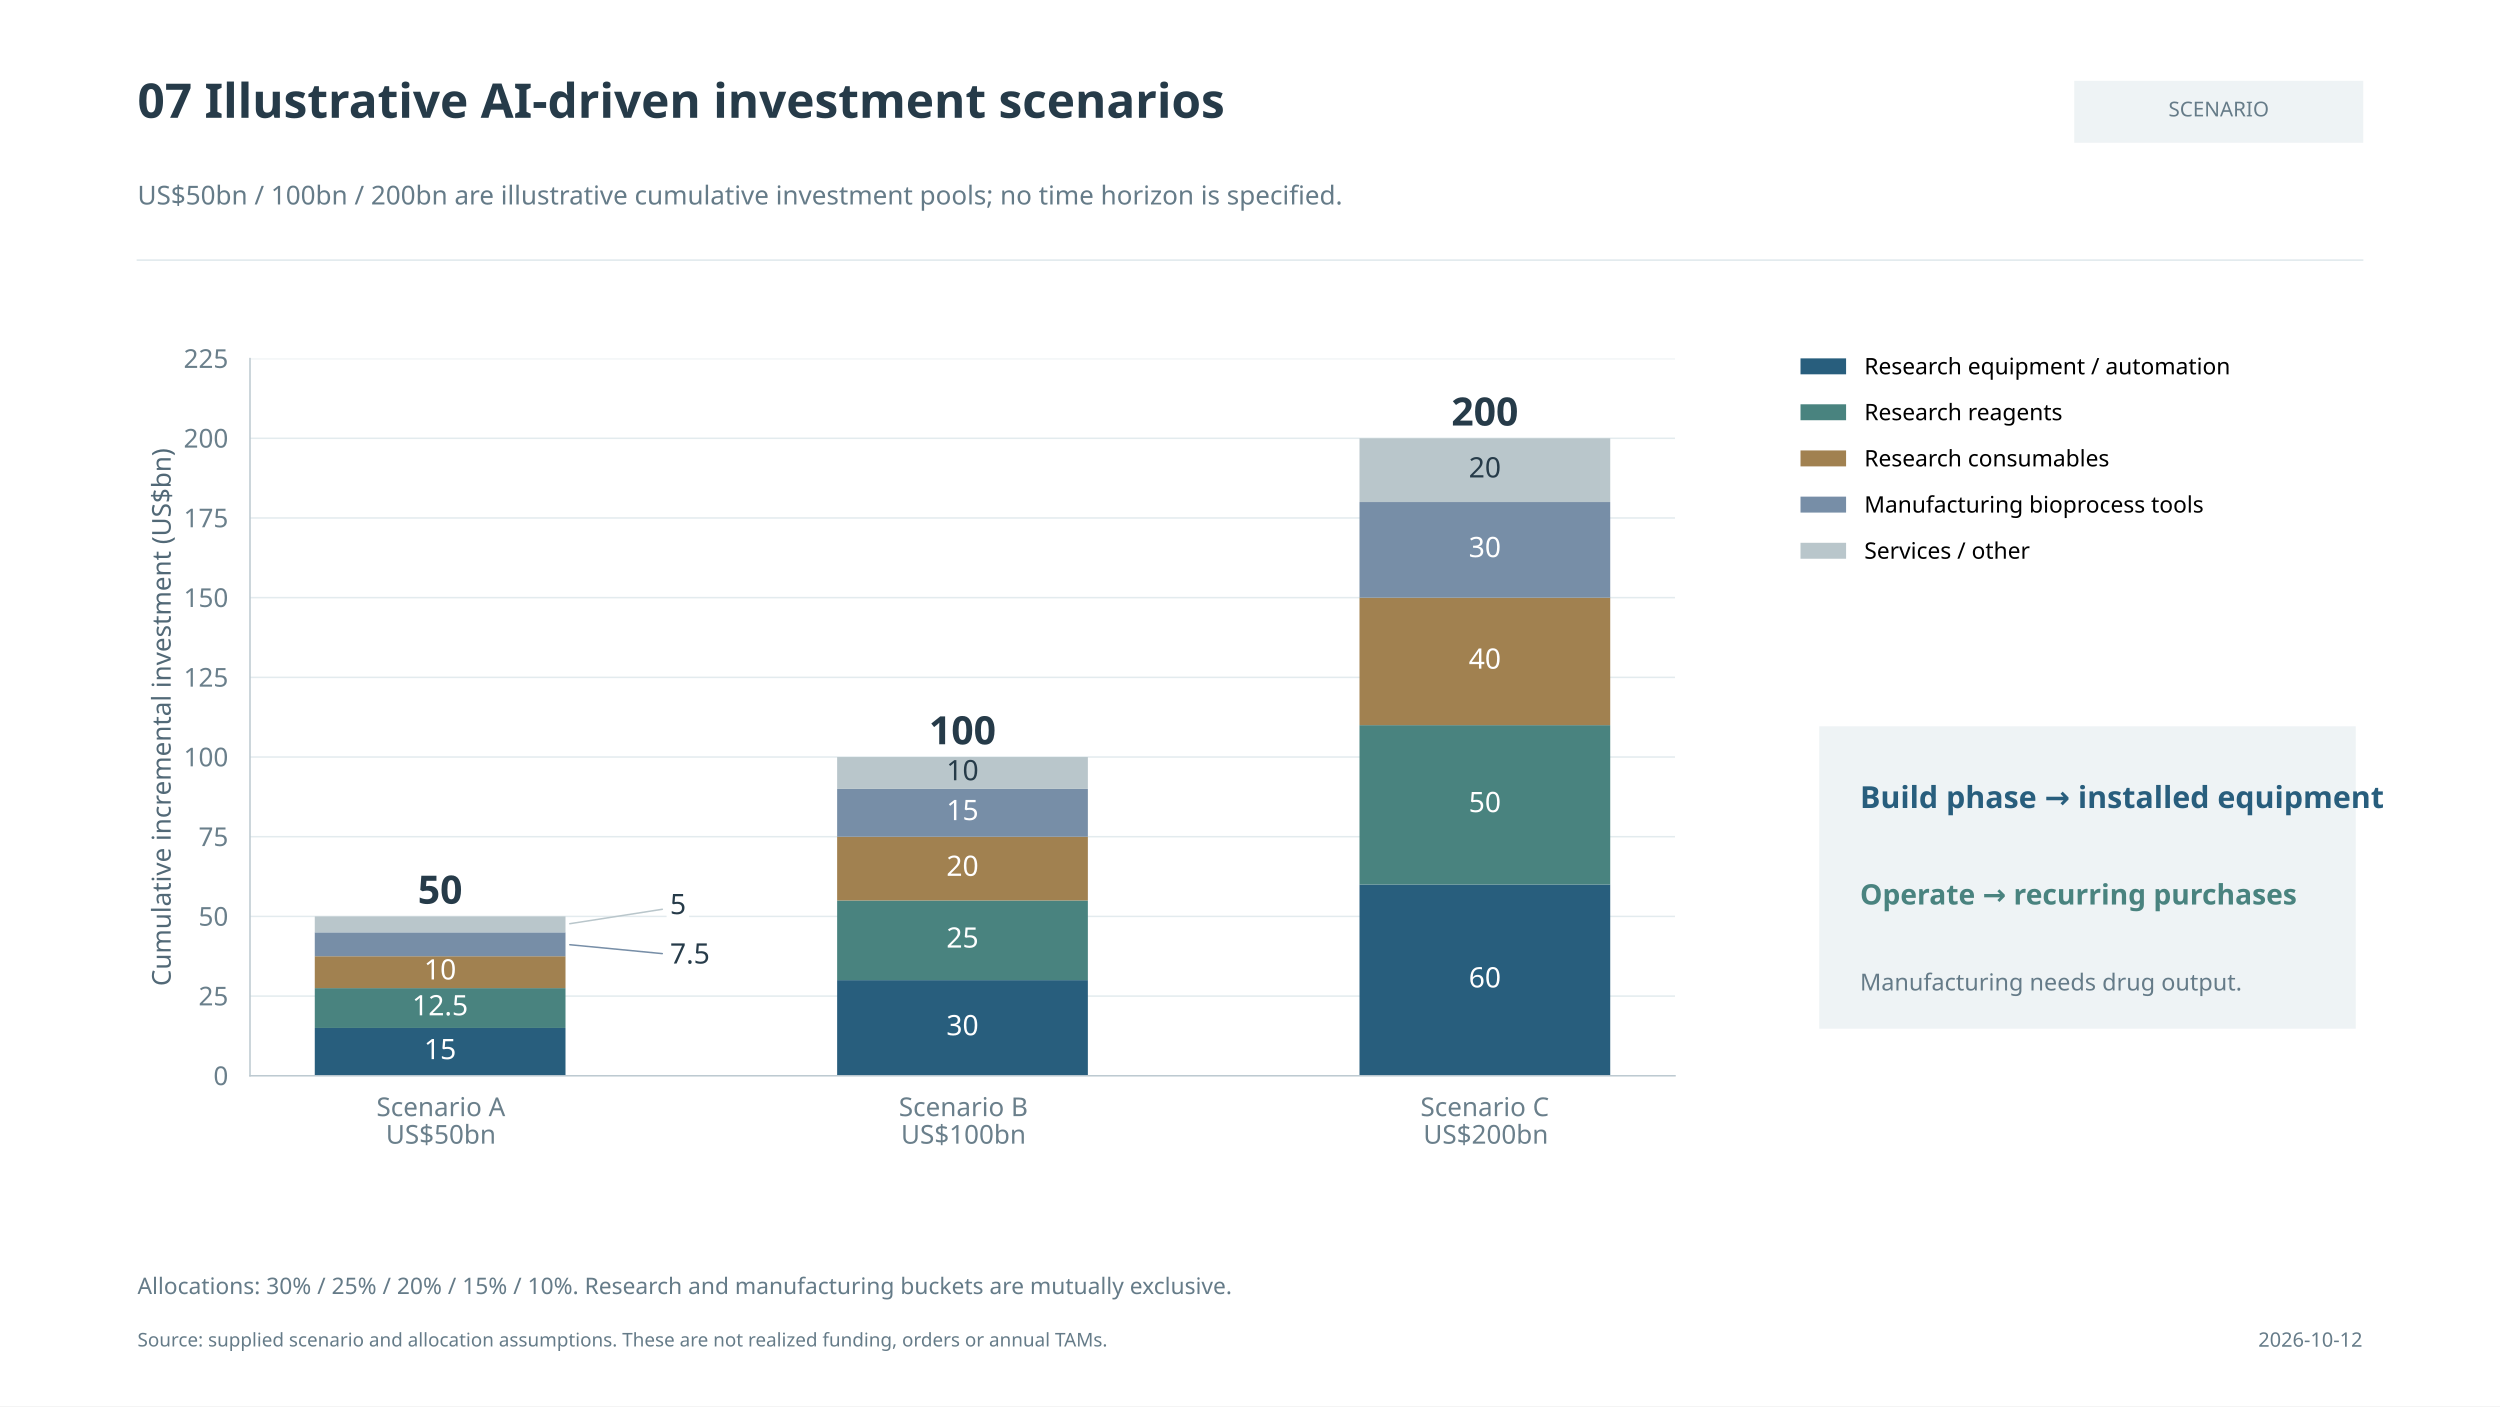
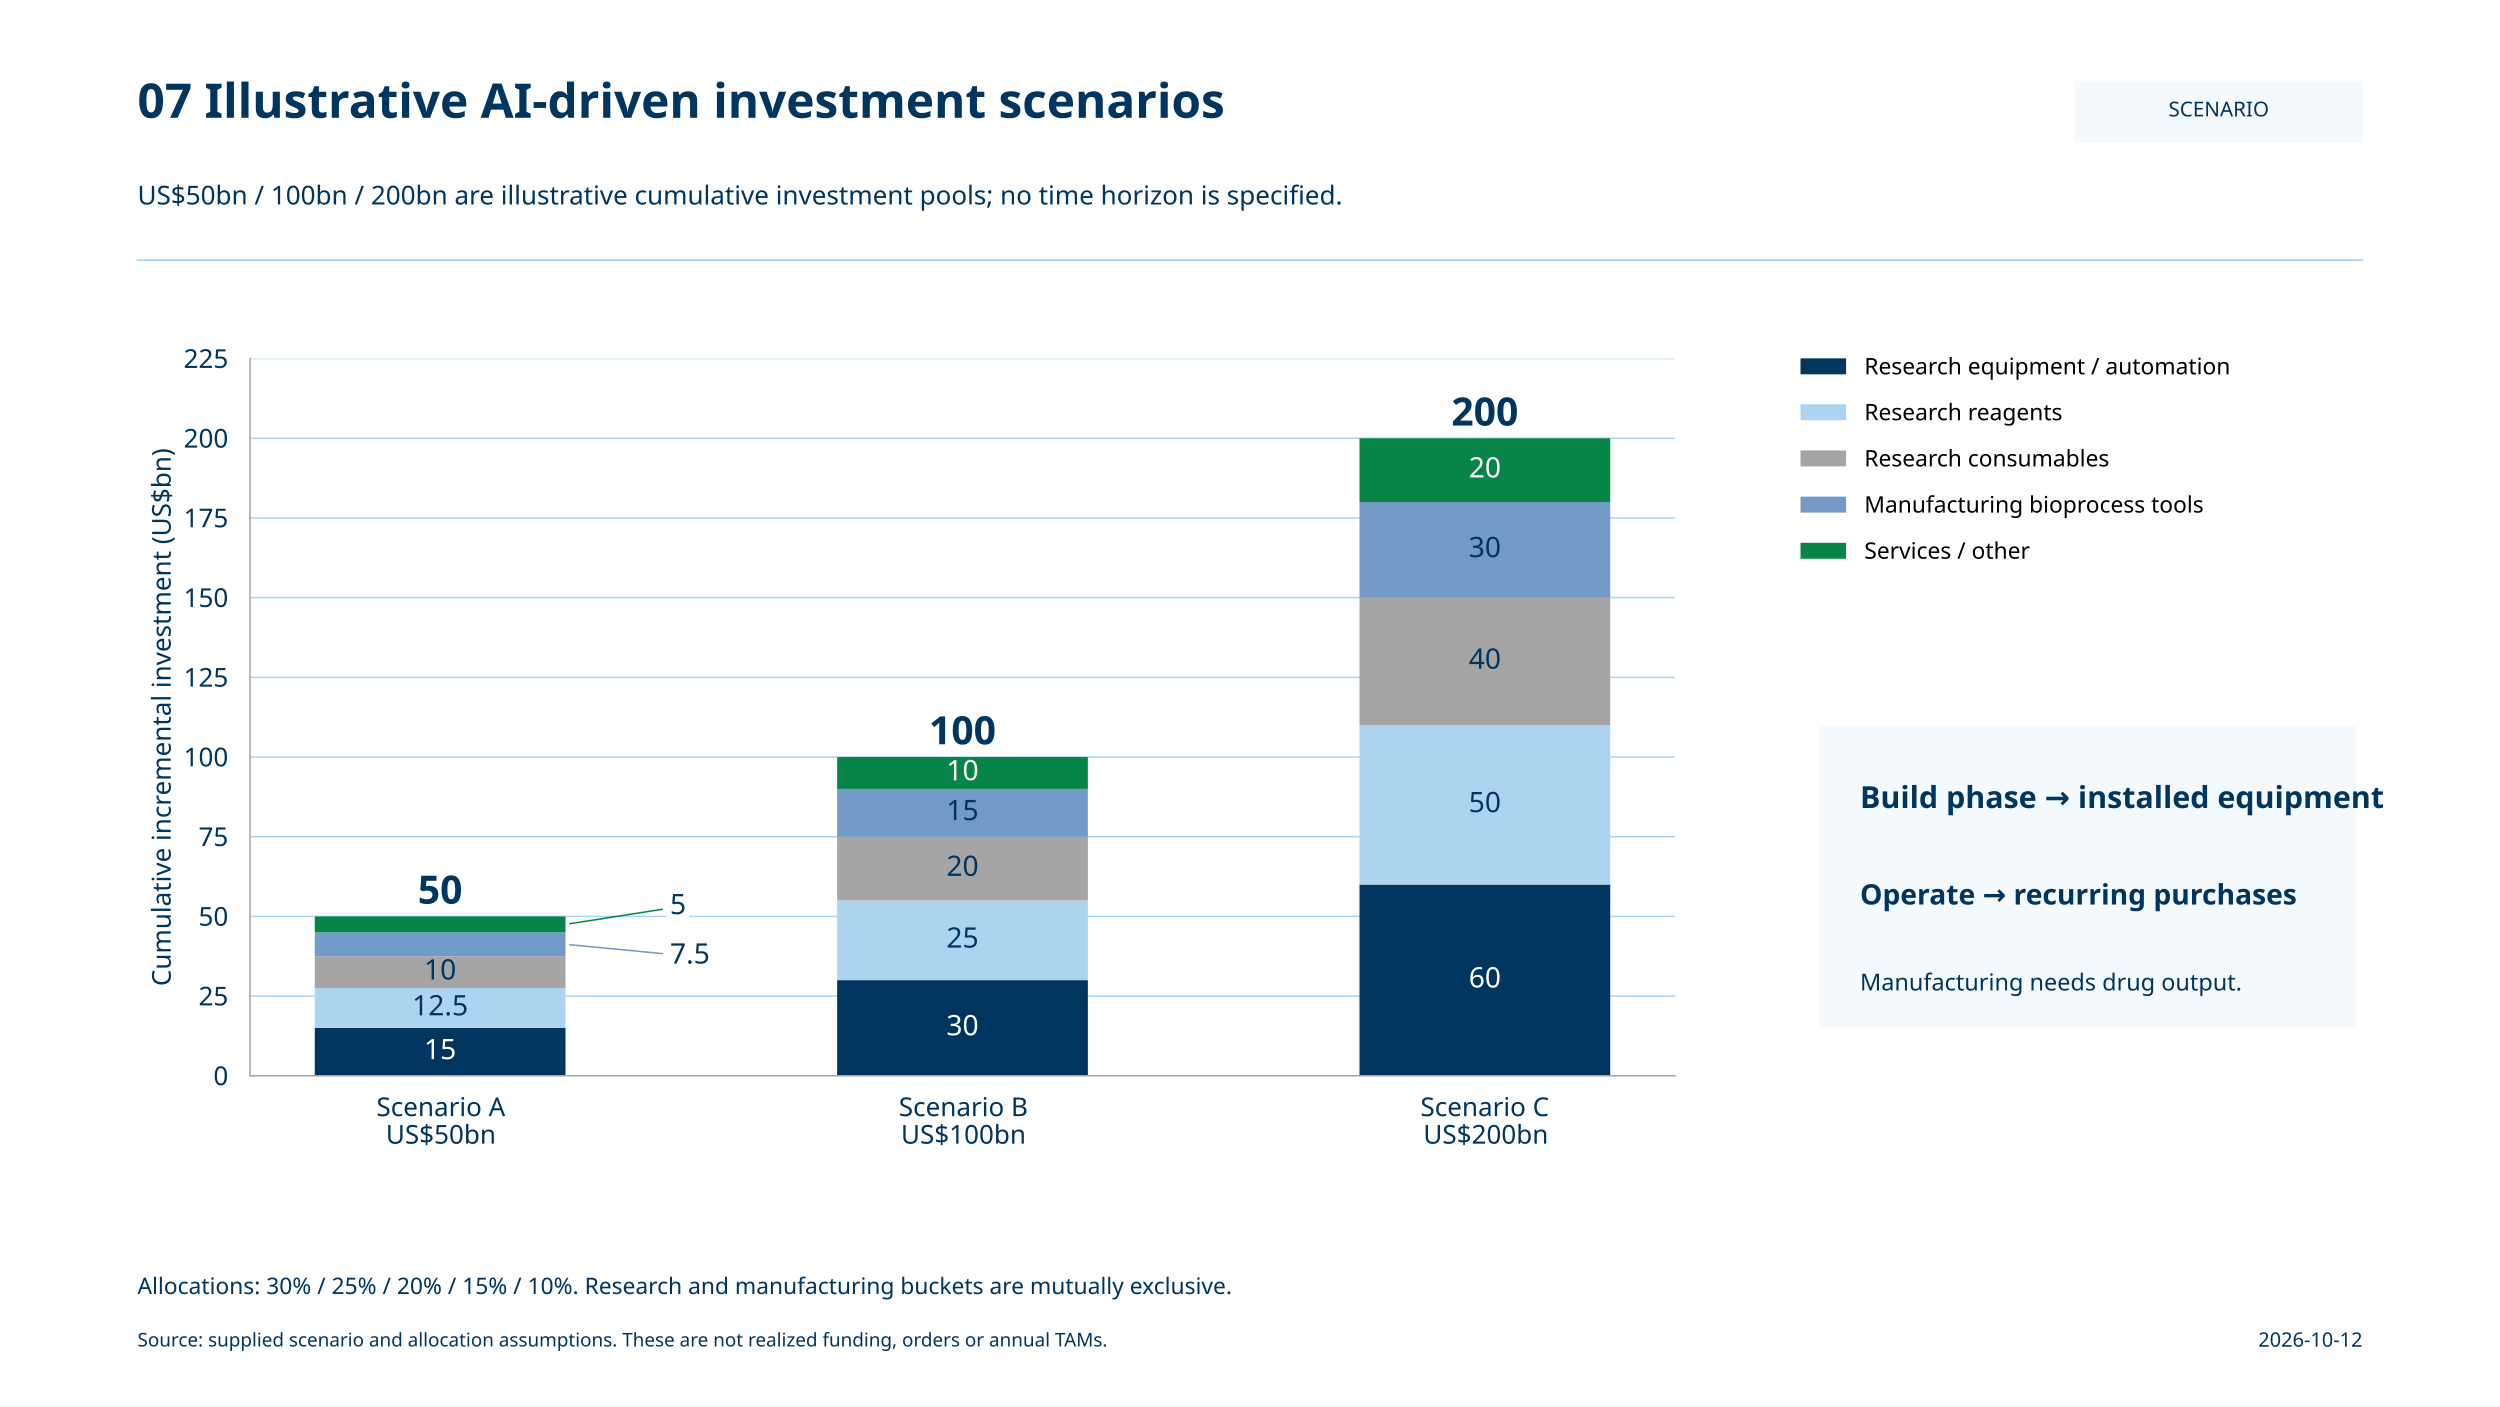
<svg xmlns="http://www.w3.org/2000/svg" width="1152pt" height="648pt" viewBox="0 0 1152 648" version="1.1">
  <defs>
    <style type="text/css">*{stroke-linejoin: round; stroke-linecap: butt}</style>
  </defs>
  <g id="figure_1">
    <g id="patch_1">
      <path d="M 0 648  L 1152 648  L 1152 0  L 0 0  z " style="fill: #ffffff" />
    </g>
    <g id="patch_2">
-       <path d="M 956.16 65.448  L 1088.64 65.448  L 1088.64 37.584  L 956.16 37.584  z " style="fill: #eef3f5; stroke: #eef3f5; stroke-width: 0.7; stroke-linejoin: miter" />
+       <path d="M 956.16 65.448  L 1088.64 65.448  L 1088.64 37.584  L 956.16 37.584  z " style="fill: #F4F9FD; stroke: #F4F9FD; stroke-width: 0.7; stroke-linejoin: miter" />
    </g>
    <g id="patch_3">
-       <path d="M 838.656 473.688  L 1085.184 473.688  L 1085.184 335.016  L 838.656 335.016  z " style="fill: #eef3f5; stroke: #eef3f5; stroke-width: 0.7; stroke-linejoin: miter" />
+       <path d="M 838.656 473.688  L 1085.184 473.688  L 1085.184 335.016  L 838.656 335.016  z " style="fill: #F4F9FD; stroke: #F4F9FD; stroke-width: 0.7; stroke-linejoin: miter" />
    </g>
    <g id="axes_1">
      <g id="patch_4">
        <path d="M 115.2 495.72  L 771.84 495.72  L 771.84 165.24  L 115.2 165.24  z " style="fill: #ffffff" />
      </g>
      <g id="matplotlib.axis_1">
        <g id="xtick_1">
          <g id="line2d_1" />
          <g id="text_1">
-             <text style="font-size: 12px; font-family: 'Arial Unicode MS'; fill: #6a7f8b" transform="translate(173.4677 514.3094)">Scenario A</text>
-             <text style="font-size: 12px; font-family: 'Arial Unicode MS'; fill: #6a7f8b" transform="translate(177.7981 527.0072)">US$50bn</text>
+             <text style="font-size: 12px; font-family: 'Arial Unicode MS'; fill: #00355F" transform="translate(173.4677 514.3094)">Scenario A</text>
+             <text style="font-size: 12px; font-family: 'Arial Unicode MS'; fill: #00355F" transform="translate(177.7981 527.0072)">US$50bn</text>
          </g>
        </g>
        <g id="xtick_2">
          <g id="line2d_2" />
          <g id="text_2">
-             <text style="font-size: 12px; font-family: 'Arial Unicode MS'; fill: #6a7f8b" transform="translate(414.1716 514.3094)">Scenario B</text>
-             <text style="font-size: 12px; font-family: 'Arial Unicode MS'; fill: #6a7f8b" transform="translate(415.1653 527.0072)">US$100bn</text>
+             <text style="font-size: 12px; font-family: 'Arial Unicode MS'; fill: #00355F" transform="translate(414.1716 514.3094)">Scenario B</text>
+             <text style="font-size: 12px; font-family: 'Arial Unicode MS'; fill: #00355F" transform="translate(415.1653 527.0072)">US$100bn</text>
          </g>
        </g>
        <g id="xtick_3">
          <g id="line2d_3" />
          <g id="text_3">
-             <text style="font-size: 12px; font-family: 'Arial Unicode MS'; fill: #6a7f8b" transform="translate(654.5444 514.3094)">Scenario C</text>
-             <text style="font-size: 12px; font-family: 'Arial Unicode MS'; fill: #6a7f8b" transform="translate(655.8691 527.0072)">US$200bn</text>
+             <text style="font-size: 12px; font-family: 'Arial Unicode MS'; fill: #00355F" transform="translate(654.5444 514.3094)">Scenario C</text>
+             <text style="font-size: 12px; font-family: 'Arial Unicode MS'; fill: #00355F" transform="translate(655.8691 527.0072)">US$200bn</text>
          </g>
        </g>
      </g>
      <g id="matplotlib.axis_2">
        <g id="ytick_1">
          <g id="line2d_4">
-             <path d="M 115.2 495.72  L 771.84 495.72  " clip-path="url(#pc88badbab3)" style="fill: none; stroke: #e3ebee; stroke-width: 0.7; stroke-linecap: square" />
+             <path d="M 115.2 495.72  L 771.84 495.72  " clip-path="url(#pc88badbab3)" style="fill: none; stroke: #ACD4F1; stroke-width: 0.7; stroke-linecap: square" />
          </g>
          <g id="line2d_5" />
          <g id="text_4">
-             <text style="font-size: 12px; font-family: 'Arial Unicode MS'; text-anchor: end; fill: #6a7f8b" x="105.2" y="500.015" transform="rotate(-0 105.2 500.0147)">0</text>
+             <text style="font-size: 12px; font-family: 'Arial Unicode MS'; text-anchor: end; fill: #00355F" x="105.2" y="500.015" transform="rotate(-0 105.2 500.0147)">0</text>
          </g>
        </g>
        <g id="ytick_2">
          <g id="line2d_6">
-             <path d="M 115.2 459  L 771.84 459  " clip-path="url(#pc88badbab3)" style="fill: none; stroke: #e3ebee; stroke-width: 0.7; stroke-linecap: square" />
+             <path d="M 115.2 459  L 771.84 459  " clip-path="url(#pc88badbab3)" style="fill: none; stroke: #ACD4F1; stroke-width: 0.7; stroke-linecap: square" />
          </g>
          <g id="line2d_7" />
          <g id="text_5">
-             <text style="font-size: 12px; font-family: 'Arial Unicode MS'; text-anchor: end; fill: #6a7f8b" x="105.2" y="463.295" transform="rotate(-0 105.2 463.2947)">25</text>
+             <text style="font-size: 12px; font-family: 'Arial Unicode MS'; text-anchor: end; fill: #00355F" x="105.2" y="463.295" transform="rotate(-0 105.2 463.2947)">25</text>
          </g>
        </g>
        <g id="ytick_3">
          <g id="line2d_8">
-             <path d="M 115.2 422.28  L 771.84 422.28  " clip-path="url(#pc88badbab3)" style="fill: none; stroke: #e3ebee; stroke-width: 0.7; stroke-linecap: square" />
+             <path d="M 115.2 422.28  L 771.84 422.28  " clip-path="url(#pc88badbab3)" style="fill: none; stroke: #ACD4F1; stroke-width: 0.7; stroke-linecap: square" />
          </g>
          <g id="line2d_9" />
          <g id="text_6">
-             <text style="font-size: 12px; font-family: 'Arial Unicode MS'; text-anchor: end; fill: #6a7f8b" x="105.2" y="426.575" transform="rotate(-0 105.2 426.5747)">50</text>
+             <text style="font-size: 12px; font-family: 'Arial Unicode MS'; text-anchor: end; fill: #00355F" x="105.2" y="426.575" transform="rotate(-0 105.2 426.5747)">50</text>
          </g>
        </g>
        <g id="ytick_4">
          <g id="line2d_10">
-             <path d="M 115.2 385.56  L 771.84 385.56  " clip-path="url(#pc88badbab3)" style="fill: none; stroke: #e3ebee; stroke-width: 0.7; stroke-linecap: square" />
+             <path d="M 115.2 385.56  L 771.84 385.56  " clip-path="url(#pc88badbab3)" style="fill: none; stroke: #ACD4F1; stroke-width: 0.7; stroke-linecap: square" />
          </g>
          <g id="line2d_11" />
          <g id="text_7">
-             <text style="font-size: 12px; font-family: 'Arial Unicode MS'; text-anchor: end; fill: #6a7f8b" x="105.2" y="389.855" transform="rotate(-0 105.2 389.8547)">75</text>
+             <text style="font-size: 12px; font-family: 'Arial Unicode MS'; text-anchor: end; fill: #00355F" x="105.2" y="389.855" transform="rotate(-0 105.2 389.8547)">75</text>
          </g>
        </g>
        <g id="ytick_5">
          <g id="line2d_12">
-             <path d="M 115.2 348.84  L 771.84 348.84  " clip-path="url(#pc88badbab3)" style="fill: none; stroke: #e3ebee; stroke-width: 0.7; stroke-linecap: square" />
+             <path d="M 115.2 348.84  L 771.84 348.84  " clip-path="url(#pc88badbab3)" style="fill: none; stroke: #ACD4F1; stroke-width: 0.7; stroke-linecap: square" />
          </g>
          <g id="line2d_13" />
          <g id="text_8">
-             <text style="font-size: 12px; font-family: 'Arial Unicode MS'; text-anchor: end; fill: #6a7f8b" x="105.2" y="353.135" transform="rotate(-0 105.2 353.1347)">100</text>
+             <text style="font-size: 12px; font-family: 'Arial Unicode MS'; text-anchor: end; fill: #00355F" x="105.2" y="353.135" transform="rotate(-0 105.2 353.1347)">100</text>
          </g>
        </g>
        <g id="ytick_6">
          <g id="line2d_14">
-             <path d="M 115.2 312.12  L 771.84 312.12  " clip-path="url(#pc88badbab3)" style="fill: none; stroke: #e3ebee; stroke-width: 0.7; stroke-linecap: square" />
+             <path d="M 115.2 312.12  L 771.84 312.12  " clip-path="url(#pc88badbab3)" style="fill: none; stroke: #ACD4F1; stroke-width: 0.7; stroke-linecap: square" />
          </g>
          <g id="line2d_15" />
          <g id="text_9">
-             <text style="font-size: 12px; font-family: 'Arial Unicode MS'; text-anchor: end; fill: #6a7f8b" x="105.2" y="316.415" transform="rotate(-0 105.2 316.4147)">125</text>
+             <text style="font-size: 12px; font-family: 'Arial Unicode MS'; text-anchor: end; fill: #00355F" x="105.2" y="316.415" transform="rotate(-0 105.2 316.4147)">125</text>
          </g>
        </g>
        <g id="ytick_7">
          <g id="line2d_16">
-             <path d="M 115.2 275.4  L 771.84 275.4  " clip-path="url(#pc88badbab3)" style="fill: none; stroke: #e3ebee; stroke-width: 0.7; stroke-linecap: square" />
+             <path d="M 115.2 275.4  L 771.84 275.4  " clip-path="url(#pc88badbab3)" style="fill: none; stroke: #ACD4F1; stroke-width: 0.7; stroke-linecap: square" />
          </g>
          <g id="line2d_17" />
          <g id="text_10">
-             <text style="font-size: 12px; font-family: 'Arial Unicode MS'; text-anchor: end; fill: #6a7f8b" x="105.2" y="279.695" transform="rotate(-0 105.2 279.6947)">150</text>
+             <text style="font-size: 12px; font-family: 'Arial Unicode MS'; text-anchor: end; fill: #00355F" x="105.2" y="279.695" transform="rotate(-0 105.2 279.6947)">150</text>
          </g>
        </g>
        <g id="ytick_8">
          <g id="line2d_18">
-             <path d="M 115.2 238.68  L 771.84 238.68  " clip-path="url(#pc88badbab3)" style="fill: none; stroke: #e3ebee; stroke-width: 0.7; stroke-linecap: square" />
+             <path d="M 115.2 238.68  L 771.84 238.68  " clip-path="url(#pc88badbab3)" style="fill: none; stroke: #ACD4F1; stroke-width: 0.7; stroke-linecap: square" />
          </g>
          <g id="line2d_19" />
          <g id="text_11">
-             <text style="font-size: 12px; font-family: 'Arial Unicode MS'; text-anchor: end; fill: #6a7f8b" x="105.2" y="242.975" transform="rotate(-0 105.2 242.9747)">175</text>
+             <text style="font-size: 12px; font-family: 'Arial Unicode MS'; text-anchor: end; fill: #00355F" x="105.2" y="242.975" transform="rotate(-0 105.2 242.9747)">175</text>
          </g>
        </g>
        <g id="ytick_9">
          <g id="line2d_20">
-             <path d="M 115.2 201.96  L 771.84 201.96  " clip-path="url(#pc88badbab3)" style="fill: none; stroke: #e3ebee; stroke-width: 0.7; stroke-linecap: square" />
+             <path d="M 115.2 201.96  L 771.84 201.96  " clip-path="url(#pc88badbab3)" style="fill: none; stroke: #ACD4F1; stroke-width: 0.7; stroke-linecap: square" />
          </g>
          <g id="line2d_21" />
          <g id="text_12">
-             <text style="font-size: 12px; font-family: 'Arial Unicode MS'; text-anchor: end; fill: #6a7f8b" x="105.2" y="206.255" transform="rotate(-0 105.2 206.2547)">200</text>
+             <text style="font-size: 12px; font-family: 'Arial Unicode MS'; text-anchor: end; fill: #00355F" x="105.2" y="206.255" transform="rotate(-0 105.2 206.2547)">200</text>
          </g>
        </g>
        <g id="ytick_10">
          <g id="line2d_22">
-             <path d="M 115.2 165.24  L 771.84 165.24  " clip-path="url(#pc88badbab3)" style="fill: none; stroke: #e3ebee; stroke-width: 0.7; stroke-linecap: square" />
+             <path d="M 115.2 165.24  L 771.84 165.24  " clip-path="url(#pc88badbab3)" style="fill: none; stroke: #ACD4F1; stroke-width: 0.7; stroke-linecap: square" />
          </g>
          <g id="line2d_23" />
          <g id="text_13">
-             <text style="font-size: 12px; font-family: 'Arial Unicode MS'; text-anchor: end; fill: #6a7f8b" x="105.2" y="169.535" transform="rotate(-0 105.2 169.5347)">225</text>
+             <text style="font-size: 12px; font-family: 'Arial Unicode MS'; text-anchor: end; fill: #00355F" x="105.2" y="169.535" transform="rotate(-0 105.2 169.5347)">225</text>
          </g>
        </g>
        <g id="text_14">
-           <text style="font-size: 12px; font-family: 'Arial Unicode MS'; text-anchor: middle; fill: #526977" x="78.661" y="330.48" transform="rotate(-90 78.66062 330.48)">Cumulative incremental investment (US$bn)</text>
+           <text style="font-size: 12px; font-family: 'Arial Unicode MS'; text-anchor: middle; fill: #00355F" x="78.661" y="330.48" transform="rotate(-90 78.66062 330.48)">Cumulative incremental investment (US$bn)</text>
        </g>
      </g>
      <g id="patch_5">
-         <path d="M 145.047 495.72  L 260.585 495.72  L 260.585 473.688  L 145.047 473.688  z " clip-path="url(#pc88badbab3)" style="fill: #285e7d" />
+         <path d="M 145.047 495.72  L 260.585 495.72  L 260.585 473.688  L 145.047 473.688  z " clip-path="url(#pc88badbab3)" style="fill: #00355F" />
      </g>
      <g id="patch_6">
-         <path d="M 385.751 495.72  L 501.289 495.72  L 501.289 451.656  L 385.751 451.656  z " clip-path="url(#pc88badbab3)" style="fill: #285e7d" />
+         <path d="M 385.751 495.72  L 501.289 495.72  L 501.289 451.656  L 385.751 451.656  z " clip-path="url(#pc88badbab3)" style="fill: #00355F" />
      </g>
      <g id="patch_7">
-         <path d="M 626.455 495.72  L 741.993 495.72  L 741.993 407.592  L 626.455 407.592  z " clip-path="url(#pc88badbab3)" style="fill: #285e7d" />
+         <path d="M 626.455 495.72  L 741.993 495.72  L 741.993 407.592  L 626.455 407.592  z " clip-path="url(#pc88badbab3)" style="fill: #00355F" />
      </g>
      <g id="patch_8">
-         <path d="M 145.047 473.688  L 260.585 473.688  L 260.585 455.328  L 145.047 455.328  z " clip-path="url(#pc88badbab3)" style="fill: #49837f" />
+         <path d="M 145.047 473.688  L 260.585 473.688  L 260.585 455.328  L 145.047 455.328  z " clip-path="url(#pc88badbab3)" style="fill: #ACD4F1" />
      </g>
      <g id="patch_9">
-         <path d="M 385.751 451.656  L 501.289 451.656  L 501.289 414.936  L 385.751 414.936  z " clip-path="url(#pc88badbab3)" style="fill: #49837f" />
+         <path d="M 385.751 451.656  L 501.289 451.656  L 501.289 414.936  L 385.751 414.936  z " clip-path="url(#pc88badbab3)" style="fill: #ACD4F1" />
      </g>
      <g id="patch_10">
-         <path d="M 626.455 407.592  L 741.993 407.592  L 741.993 334.152  L 626.455 334.152  z " clip-path="url(#pc88badbab3)" style="fill: #49837f" />
+         <path d="M 626.455 407.592  L 741.993 407.592  L 741.993 334.152  L 626.455 334.152  z " clip-path="url(#pc88badbab3)" style="fill: #ACD4F1" />
      </g>
      <g id="patch_11">
-         <path d="M 145.047 455.328  L 260.585 455.328  L 260.585 440.64  L 145.047 440.64  z " clip-path="url(#pc88badbab3)" style="fill: #a18150" />
+         <path d="M 145.047 455.328  L 260.585 455.328  L 260.585 440.64  L 145.047 440.64  z " clip-path="url(#pc88badbab3)" style="fill: #A5A5A5" />
      </g>
      <g id="patch_12">
-         <path d="M 385.751 414.936  L 501.289 414.936  L 501.289 385.56  L 385.751 385.56  z " clip-path="url(#pc88badbab3)" style="fill: #a18150" />
+         <path d="M 385.751 414.936  L 501.289 414.936  L 501.289 385.56  L 385.751 385.56  z " clip-path="url(#pc88badbab3)" style="fill: #A5A5A5" />
      </g>
      <g id="patch_13">
-         <path d="M 626.455 334.152  L 741.993 334.152  L 741.993 275.4  L 626.455 275.4  z " clip-path="url(#pc88badbab3)" style="fill: #a18150" />
+         <path d="M 626.455 334.152  L 741.993 334.152  L 741.993 275.4  L 626.455 275.4  z " clip-path="url(#pc88badbab3)" style="fill: #A5A5A5" />
      </g>
      <g id="patch_14">
-         <path d="M 145.047 440.64  L 260.585 440.64  L 260.585 429.624  L 145.047 429.624  z " clip-path="url(#pc88badbab3)" style="fill: #778ea7" />
+         <path d="M 145.047 440.64  L 260.585 440.64  L 260.585 429.624  L 145.047 429.624  z " clip-path="url(#pc88badbab3)" style="fill: #7399C6" />
      </g>
      <g id="patch_15">
-         <path d="M 385.751 385.56  L 501.289 385.56  L 501.289 363.528  L 385.751 363.528  z " clip-path="url(#pc88badbab3)" style="fill: #778ea7" />
+         <path d="M 385.751 385.56  L 501.289 385.56  L 501.289 363.528  L 385.751 363.528  z " clip-path="url(#pc88badbab3)" style="fill: #7399C6" />
      </g>
      <g id="patch_16">
-         <path d="M 626.455 275.4  L 741.993 275.4  L 741.993 231.336  L 626.455 231.336  z " clip-path="url(#pc88badbab3)" style="fill: #778ea7" />
+         <path d="M 626.455 275.4  L 741.993 275.4  L 741.993 231.336  L 626.455 231.336  z " clip-path="url(#pc88badbab3)" style="fill: #7399C6" />
      </g>
      <g id="patch_17">
-         <path d="M 145.047 429.624  L 260.585 429.624  L 260.585 422.28  L 145.047 422.28  z " clip-path="url(#pc88badbab3)" style="fill: #b9c6cb" />
+         <path d="M 145.047 429.624  L 260.585 429.624  L 260.585 422.28  L 145.047 422.28  z " clip-path="url(#pc88badbab3)" style="fill: #078549" />
      </g>
      <g id="patch_18">
-         <path d="M 385.751 363.528  L 501.289 363.528  L 501.289 348.84  L 385.751 348.84  z " clip-path="url(#pc88badbab3)" style="fill: #b9c6cb" />
+         <path d="M 385.751 363.528  L 501.289 363.528  L 501.289 348.84  L 385.751 348.84  z " clip-path="url(#pc88badbab3)" style="fill: #078549" />
      </g>
      <g id="patch_19">
-         <path d="M 626.455 231.336  L 741.993 231.336  L 741.993 201.96  L 626.455 201.96  z " clip-path="url(#pc88badbab3)" style="fill: #b9c6cb" />
+         <path d="M 626.455 231.336  L 741.993 231.336  L 741.993 201.96  L 626.455 201.96  z " clip-path="url(#pc88badbab3)" style="fill: #078549" />
      </g>
      <g id="patch_20">
-         <path d="M 115.2 495.72  L 115.2 165.24  " style="fill: none; stroke: #bcc9d0; stroke-width: 0.7; stroke-linejoin: miter; stroke-linecap: square" />
+         <path d="M 115.2 495.72  L 115.2 165.24  " style="fill: none; stroke: #A5A5A5; stroke-width: 0.7; stroke-linejoin: miter; stroke-linecap: square" />
      </g>
      <g id="patch_21">
-         <path d="M 115.2 495.72  L 771.84 495.72  " style="fill: none; stroke: #bcc9d0; stroke-width: 0.7; stroke-linejoin: miter; stroke-linecap: square" />
+         <path d="M 115.2 495.72  L 771.84 495.72  " style="fill: none; stroke: #A5A5A5; stroke-width: 0.7; stroke-linejoin: miter; stroke-linecap: square" />
      </g>
      <g id="text_15">
        <text style="font-size: 13px; font-family: 'Arial Unicode MS'; text-anchor: middle; fill: #ffffff" x="202.816" y="488.062" transform="rotate(-0 202.8162 488.0617)">15</text>
      </g>
      <g id="text_16">
        <text style="font-size: 13px; font-family: 'Arial Unicode MS'; text-anchor: middle; fill: #ffffff" x="443.52" y="477.046" transform="rotate(-0 443.52 477.0457)">30</text>
      </g>
      <g id="text_17">
        <text style="font-size: 13px; font-family: 'Arial Unicode MS'; text-anchor: middle; fill: #ffffff" x="684.224" y="455.014" transform="rotate(-0 684.2238 455.0137)">60</text>
      </g>
      <g id="text_18">
-         <text style="font-size: 13px; font-family: 'Arial Unicode MS'; text-anchor: middle; fill: #ffffff" x="202.816" y="467.866" transform="rotate(-0 202.8162 467.8657)">12.5</text>
+         <text style="font-size: 13px; font-family: &quot;Arial Unicode MS&quot;; text-anchor: middle; fill: rgb(0, 53, 95);" x="202.816" y="467.866" transform="rotate(-0 202.8162 467.8657)">12.5</text>
      </g>
      <g id="text_19">
-         <text style="font-size: 13px; font-family: 'Arial Unicode MS'; text-anchor: middle; fill: #ffffff" x="443.52" y="436.654" transform="rotate(-0 443.52 436.6537)">25</text>
+         <text style="font-size: 13px; font-family: &quot;Arial Unicode MS&quot;; text-anchor: middle; fill: rgb(0, 53, 95);" x="443.52" y="436.654" transform="rotate(-0 443.52 436.6537)">25</text>
      </g>
      <g id="text_20">
-         <text style="font-size: 13px; font-family: 'Arial Unicode MS'; text-anchor: middle; fill: #ffffff" x="684.224" y="374.23" transform="rotate(-0 684.2238 374.2297)">50</text>
+         <text style="font-size: 13px; font-family: &quot;Arial Unicode MS&quot;; text-anchor: middle; fill: rgb(0, 53, 95);" x="684.224" y="374.23" transform="rotate(-0 684.2238 374.2297)">50</text>
      </g>
      <g id="text_21">
-         <text style="font-size: 13px; font-family: 'Arial Unicode MS'; text-anchor: middle; fill: #ffffff" x="202.816" y="451.342" transform="rotate(-0 202.8162 451.3417)">10</text>
+         <text style="font-size: 13px; font-family: &quot;Arial Unicode MS&quot;; text-anchor: middle; fill: rgb(0, 53, 95);" x="202.816" y="451.342" transform="rotate(-0 202.8162 451.3417)">10</text>
      </g>
      <g id="text_22">
-         <text style="font-size: 13px; font-family: 'Arial Unicode MS'; text-anchor: middle; fill: #ffffff" x="443.52" y="403.606" transform="rotate(-0 443.52 403.6057)">20</text>
+         <text style="font-size: 13px; font-family: &quot;Arial Unicode MS&quot;; text-anchor: middle; fill: rgb(0, 53, 95);" x="443.52" y="403.606" transform="rotate(-0 443.52 403.6057)">20</text>
      </g>
      <g id="text_23">
-         <text style="font-size: 13px; font-family: 'Arial Unicode MS'; text-anchor: middle; fill: #ffffff" x="684.224" y="308.134" transform="rotate(-0 684.2238 308.1337)">40</text>
+         <text style="font-size: 13px; font-family: &quot;Arial Unicode MS&quot;; text-anchor: middle; fill: rgb(0, 53, 95);" x="684.224" y="308.134" transform="rotate(-0 684.2238 308.1337)">40</text>
      </g>
      <g id="patch_22">
-         <path d="M 305.17 439.427  Q 283.872 437.375 262.574 435.324  " style="fill: none; stroke: #778ea7; stroke-width: 0.7; stroke-linecap: round" />
+         <path d="M 305.17 439.427  Q 283.872 437.375 262.574 435.324  " style="fill: none; stroke: #7399C6; stroke-width: 0.7; stroke-linecap: round" />
      </g>
      <g id="text_24">
        <g id="patch_23">
          <path d="M 307.166 448.147  L 328.356 448.147  L 328.356 433.132  L 307.166 433.132  z " style="fill: #ffffff" />
        </g>
-         <text style="font-size: 13px; font-family: 'Arial Unicode MS'; text-anchor: start; fill: #263b49" x="308.726" y="443.998" transform="rotate(-0 308.7259 443.9977)">7.5</text>
+         <text style="font-size: 13px; font-family: 'Arial Unicode MS'; text-anchor: start; fill: #00355F" x="308.726" y="443.998" transform="rotate(-0 308.7259 443.9977)">7.5</text>
      </g>
      <g id="text_25">
-         <text style="font-size: 13px; font-family: 'Arial Unicode MS'; text-anchor: middle; fill: #ffffff" x="443.52" y="377.902" transform="rotate(-0 443.52 377.9017)">15</text>
+         <text style="font-size: 13px; font-family: &quot;Arial Unicode MS&quot;; text-anchor: middle; fill: rgb(0, 53, 95);" x="443.52" y="377.902" transform="rotate(-0 443.52 377.9017)">15</text>
      </g>
      <g id="text_26">
-         <text style="font-size: 13px; font-family: 'Arial Unicode MS'; text-anchor: middle; fill: #ffffff" x="684.224" y="256.726" transform="rotate(-0 684.2238 256.7257)">30</text>
+         <text style="font-size: 13px; font-family: &quot;Arial Unicode MS&quot;; text-anchor: middle; fill: rgb(0, 53, 95);" x="684.224" y="256.726" transform="rotate(-0 684.2238 256.7257)">30</text>
      </g>
      <g id="patch_24">
-         <path d="M 305.187 418.99  Q 283.873 422.317 262.559 425.644  " style="fill: none; stroke: #b9c6cb; stroke-width: 0.7; stroke-linecap: round" />
+         <path d="M 305.187 418.99  Q 283.873 422.317 262.559 425.644  " style="fill: none; stroke: #078549; stroke-width: 0.7; stroke-linecap: round" />
      </g>
      <g id="text_27">
        <g id="patch_25">
          <path d="M 307.166 425.381  L 317.515 425.381  L 317.515 410.366  L 307.166 410.366  z " style="fill: #ffffff" />
        </g>
-         <text style="font-size: 13px; font-family: 'Arial Unicode MS'; text-anchor: start; fill: #263b49" x="308.726" y="421.231" transform="rotate(-0 308.7259 421.2313)">5</text>
+         <text style="font-size: 13px; font-family: 'Arial Unicode MS'; text-anchor: start; fill: #00355F" x="308.726" y="421.231" transform="rotate(-0 308.7259 421.2313)">5</text>
      </g>
      <g id="text_28">
-         <text style="font-size: 13px; font-family: 'Arial Unicode MS'; text-anchor: middle; fill: #263b49" x="443.52" y="359.542" transform="rotate(-0 443.52 359.5417)">10</text>
+         <text style="font-size: 13px; font-family: &quot;Arial Unicode MS&quot;; text-anchor: middle; fill: rgb(255, 255, 255);" x="443.52" y="359.542" transform="rotate(-0 443.52 359.5417)">10</text>
      </g>
      <g id="text_29">
-         <text style="font-size: 13px; font-family: 'Arial Unicode MS'; text-anchor: middle; fill: #263b49" x="684.224" y="220.006" transform="rotate(-0 684.2238 220.0057)">20</text>
+         <text style="font-size: 13px; font-family: &quot;Arial Unicode MS&quot;; text-anchor: middle; fill: rgb(255, 255, 255);" x="684.224" y="220.006" transform="rotate(-0 684.2238 220.0057)">20</text>
      </g>
      <g id="text_30">
-         <text style="font-weight: 700; font-size: 18px; font-family: 'Arial Unicode MS'; text-anchor: middle; fill: #263b49" x="202.816" y="416.405" transform="rotate(-0 202.8162 416.4048)">50</text>
+         <text style="font-weight: 700; font-size: 18px; font-family: 'Arial Unicode MS'; text-anchor: middle; fill: #00355F" x="202.816" y="416.405" transform="rotate(-0 202.8162 416.4048)">50</text>
      </g>
      <g id="text_31">
-         <text style="font-weight: 700; font-size: 18px; font-family: 'Arial Unicode MS'; text-anchor: middle; fill: #263b49" x="443.52" y="342.965" transform="rotate(-0 443.52 342.9648)">100</text>
+         <text style="font-weight: 700; font-size: 18px; font-family: 'Arial Unicode MS'; text-anchor: middle; fill: #00355F" x="443.52" y="342.965" transform="rotate(-0 443.52 342.9648)">100</text>
      </g>
      <g id="text_32">
-         <text style="font-weight: 700; font-size: 18px; font-family: 'Arial Unicode MS'; text-anchor: middle; fill: #263b49" x="684.224" y="196.085" transform="rotate(-0 684.2238 196.0848)">200</text>
+         <text style="font-weight: 700; font-size: 18px; font-family: 'Arial Unicode MS'; text-anchor: middle; fill: #00355F" x="684.224" y="196.085" transform="rotate(-0 684.2238 196.0848)">200</text>
      </g>
    </g>
    <g id="line2d_24">
-       <path d="M 63.36 119.88  L 1088.64 119.88  " style="fill: none; stroke: #e3ebee; stroke-width: 0.8; stroke-linecap: square" />
+       <path d="M 63.36 119.88  L 1088.64 119.88  " style="fill: none; stroke: #ACD4F1; stroke-width: 0.8; stroke-linecap: square" />
    </g>
    <g id="text_33">
-       <text style="font-weight: 700; font-size: 22px; font-family: 'Arial Unicode MS'; text-anchor: start; fill: #263b49" x="63.36" y="54.282" transform="rotate(-0 63.36 54.28219)">07  Illustrative AI-driven investment scenarios</text>
+       <text style="font-weight: 700; font-size: 22px; font-family: 'Arial Unicode MS'; text-anchor: start; fill: #00355F" x="63.36" y="54.282" transform="rotate(-0 63.36 54.28219)">07  Illustrative AI-driven investment scenarios</text>
    </g>
    <g id="text_34">
-       <text style="font-size: 9.5px; font-family: 'Arial Unicode MS'; text-anchor: middle; fill: #657b88" x="1022.4" y="53.646" transform="rotate(-0 1022.4 53.64567)">SCENARIO</text>
+       <text style="font-size: 9.5px; font-family: 'Arial Unicode MS'; text-anchor: middle; fill: #00355F" x="1022.4" y="53.646" transform="rotate(-0 1022.4 53.64567)">SCENARIO</text>
    </g>
    <g id="text_35">
-       <text style="font-size: 12px; font-family: 'Arial Unicode MS'; text-anchor: start; fill: #657b88" x="63.36" y="94.218" transform="rotate(-0 63.36 94.21781)">US$50bn / 100bn / 200bn are illustrative cumulative investment pools; no time horizon is specified.</text>
+       <text style="font-size: 12px; font-family: 'Arial Unicode MS'; text-anchor: start; fill: #00355F" x="63.36" y="94.218" transform="rotate(-0 63.36 94.21781)">US$50bn / 100bn / 200bn are illustrative cumulative investment pools; no time horizon is specified.</text>
    </g>
    <g id="text_36">
-       <text style="font-size: 10.5px; font-family: 'Arial Unicode MS'; text-anchor: start; fill: #657b88" x="63.36" y="596.287" transform="rotate(-0 63.36 596.2873)">Allocations: 30% / 25% / 20% / 15% / 10%. Research and manufacturing buckets are mutually exclusive.</text>
+       <text style="font-size: 10.5px; font-family: 'Arial Unicode MS'; text-anchor: start; fill: #00355F" x="63.36" y="596.287" transform="rotate(-0 63.36 596.2873)">Allocations: 30% / 25% / 20% / 15% / 10%. Research and manufacturing buckets are mutually exclusive.</text>
    </g>
    <g id="text_37">
-       <text style="font-size: 8.7px; font-family: 'Arial Unicode MS'; text-anchor: start; fill: #657b88" x="63.36" y="620.445" transform="rotate(-0 63.36 620.4452)">Source: supplied scenario and allocation assumptions. These are not realized funding, orders or annual TAMs.</text>
+       <text style="font-size: 8.7px; font-family: 'Arial Unicode MS'; text-anchor: start; fill: #00355F" x="63.36" y="620.445" transform="rotate(-0 63.36 620.4452)">Source: supplied scenario and allocation assumptions. These are not realized funding, orders or annual TAMs.</text>
    </g>
    <g id="text_38">
-       <text style="font-size: 9.2px; font-family: 'Arial Unicode MS'; text-anchor: end; fill: #657b88" x="1088.64" y="620.568" transform="rotate(-0 1088.64 620.5682)">2026-10-12</text>
+       <text style="font-size: 9.2px; font-family: 'Arial Unicode MS'; text-anchor: end; fill: #00355F" x="1088.64" y="620.568" transform="rotate(-0 1088.64 620.5682)">2026-10-12</text>
    </g>
    <g id="text_39">
-       <text style="font-weight: 700; font-size: 14px; font-family: 'Arial Unicode MS'; text-anchor: start; fill: #285e7d" x="857.088" y="372.328" transform="rotate(-0 857.088 372.3279)">Build phase → installed equipment</text>
+       <text style="font-weight: 700; font-size: 14px; font-family: 'Arial Unicode MS'; text-anchor: start; fill: #00355F" x="857.088" y="372.328" transform="rotate(-0 857.088 372.3279)">Build phase → installed equipment</text>
    </g>
    <g id="text_40">
-       <text style="font-weight: 700; font-size: 13px; font-family: 'Arial Unicode MS'; text-anchor: start; fill: #49837f" x="857.088" y="416.791" transform="rotate(-0 857.088 416.7908)">Operate → recurring purchases</text>
+       <text style="font-weight: 700; font-size: 13px; font-family: &quot;Arial Unicode MS&quot;; text-anchor: start; fill: rgb(0, 53, 95);" x="857.088" y="416.791" transform="rotate(-0 857.088 416.7908)">Operate → recurring purchases</text>
    </g>
    <g id="text_41">
-       <text style="font-size: 10.8px; font-family: 'Arial Unicode MS'; text-anchor: start; fill: #657b88" x="857.088" y="456.397" transform="rotate(-0 857.088 456.397)">Manufacturing needs drug output.</text>
+       <text style="font-size: 10.8px; font-family: 'Arial Unicode MS'; text-anchor: start; fill: #00355F" x="857.088" y="456.397" transform="rotate(-0 857.088 456.397)">Manufacturing needs drug output.</text>
    </g>
    <g id="legend_1">
      <g id="patch_26">
-         <path d="M 829.674 172.486  L 850.674 172.486  L 850.674 165.136  L 829.674 165.136  z " style="fill: #285e7d" />
+         <path d="M 829.674 172.486  L 850.674 172.486  L 850.674 165.136  L 829.674 165.136  z " style="fill: #00355F" />
      </g>
      <g id="text_42">
        <text style="font-size: 10.5px; font-family: 'Arial Unicode MS'; text-anchor: start" x="859.074" y="172.486" transform="rotate(-0 859.074 172.4857)">Research equipment / automation</text>
      </g>
      <g id="patch_27">
-         <path d="M 829.674 193.643  L 850.674 193.643  L 850.674 186.293  L 829.674 186.293  z " style="fill: #49837f" />
+         <path d="M 829.674 193.643  L 850.674 193.643  L 850.674 186.293  L 829.674 186.293  z " style="fill: #ACD4F1" />
      </g>
      <g id="text_43">
        <text style="font-size: 10.5px; font-family: 'Arial Unicode MS'; text-anchor: start" x="859.074" y="193.643" transform="rotate(-0 859.074 193.6432)">Research reagents</text>
      </g>
      <g id="patch_28">
-         <path d="M 829.674 214.914  L 850.674 214.914  L 850.674 207.564  L 829.674 207.564  z " style="fill: #a18150" />
+         <path d="M 829.674 214.914  L 850.674 214.914  L 850.674 207.564  L 829.674 207.564  z " style="fill: #A5A5A5" />
      </g>
      <g id="text_44">
        <text style="font-size: 10.5px; font-family: 'Arial Unicode MS'; text-anchor: start" x="859.074" y="214.914" transform="rotate(-0 859.074 214.9139)">Research consumables</text>
      </g>
      <g id="patch_29">
-         <path d="M 829.674 236.199  L 850.674 236.199  L 850.674 228.849  L 829.674 228.849  z " style="fill: #778ea7" />
+         <path d="M 829.674 236.199  L 850.674 236.199  L 850.674 228.849  L 829.674 228.849  z " style="fill: #7399C6" />
      </g>
      <g id="text_45">
        <text style="font-size: 10.5px; font-family: 'Arial Unicode MS'; text-anchor: start" x="859.074" y="236.199" transform="rotate(-0 859.074 236.1994)">Manufacturing bioprocess tools</text>
      </g>
      <g id="patch_30">
-         <path d="M 829.674 257.47  L 850.674 257.47  L 850.674 250.12  L 829.674 250.12  z " style="fill: #b9c6cb" />
+         <path d="M 829.674 257.47  L 850.674 257.47  L 850.674 250.12  L 829.674 250.12  z " style="fill: #078549" />
      </g>
      <g id="text_46">
        <text style="font-size: 10.5px; font-family: 'Arial Unicode MS'; text-anchor: start" x="859.074" y="257.47" transform="rotate(-0 859.074 257.4701)">Services / other</text>
      </g>
    </g>
  </g>
  <defs>
    <clipPath id="pc88badbab3">
      <rect x="115.2" y="165.24" width="656.64" height="330.48" />
    </clipPath>
  </defs>
</svg>
